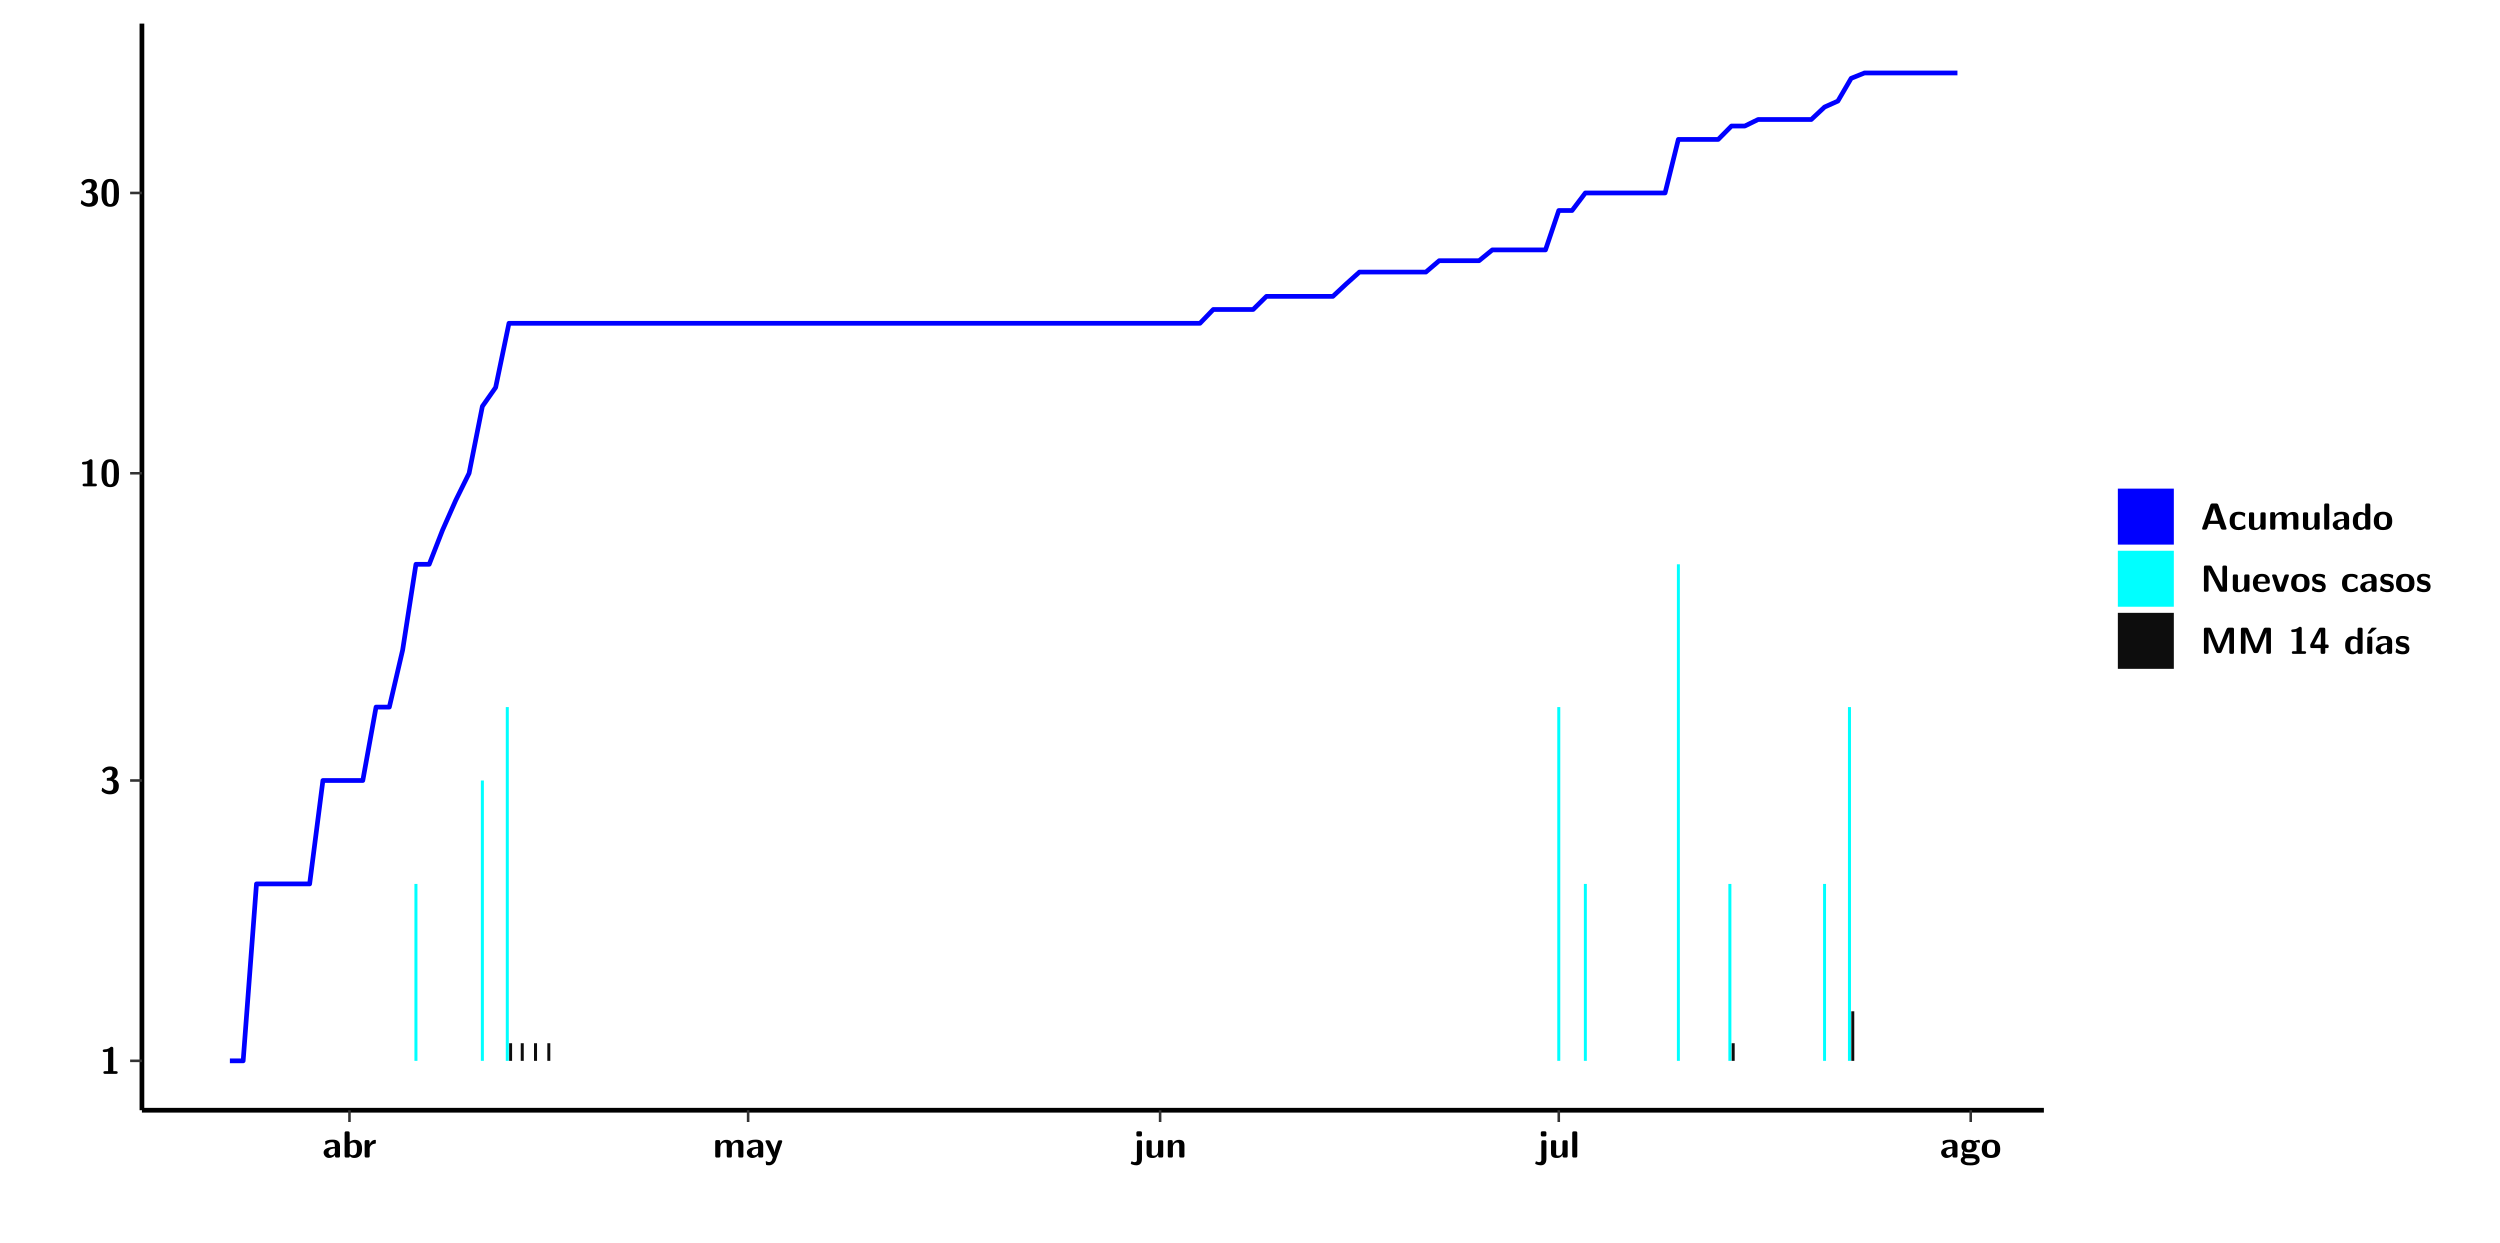
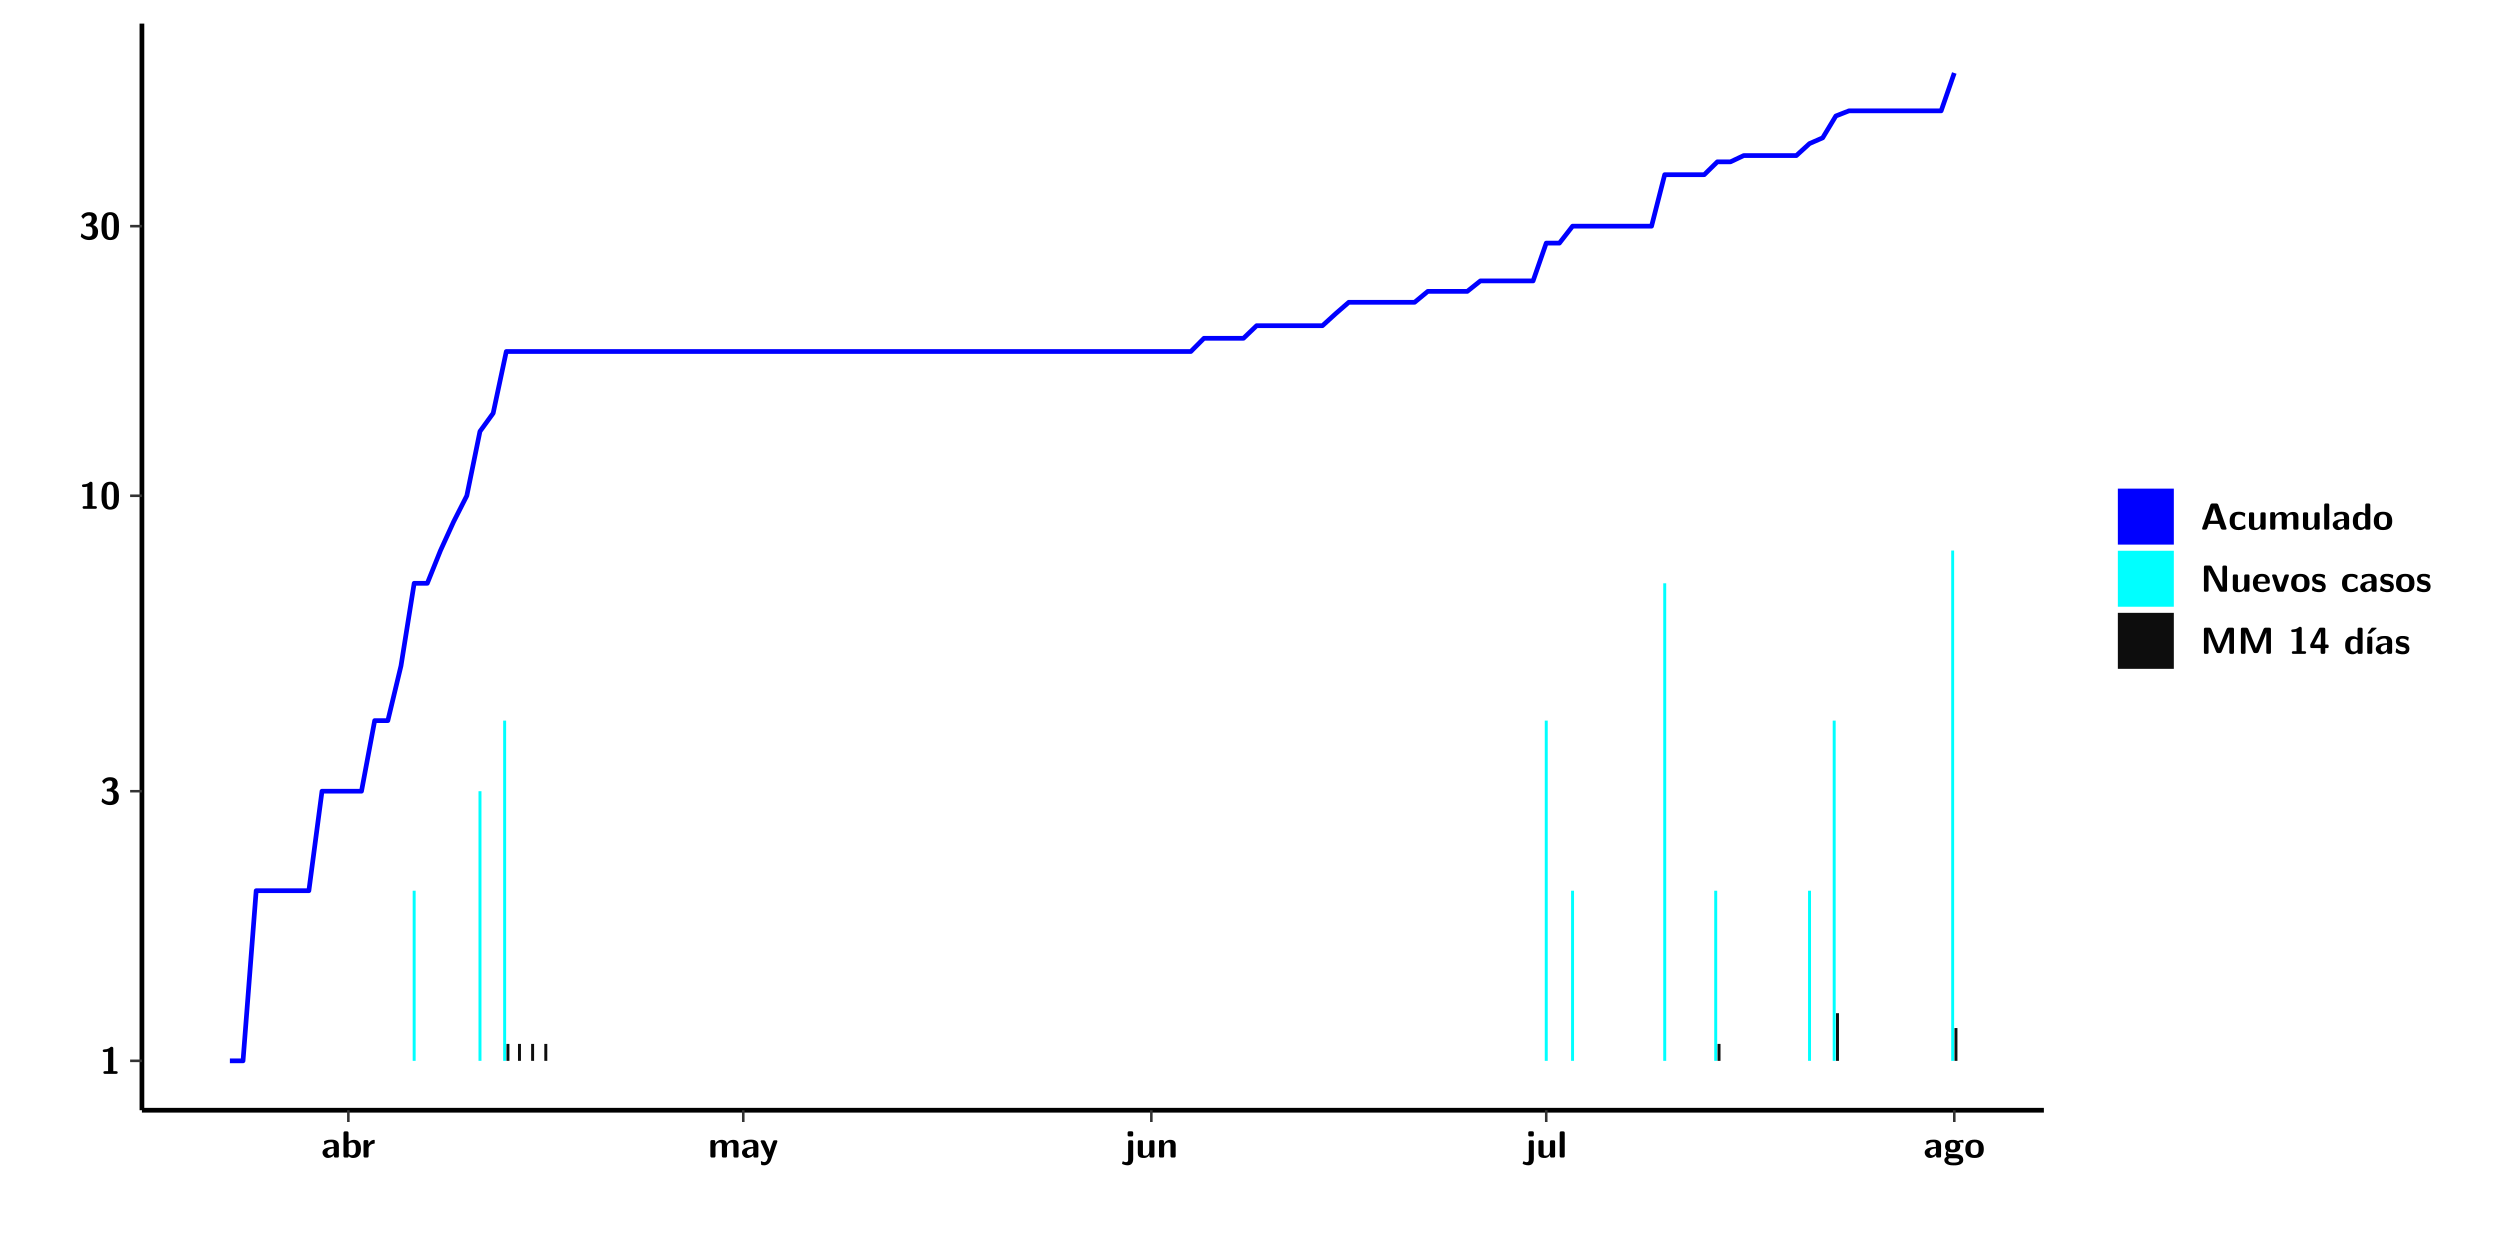
<svg xmlns="http://www.w3.org/2000/svg" xmlns:xlink="http://www.w3.org/1999/xlink" width="579.653pt" height="288pt" viewBox="0 0 579.653 288" version="1.1">
  <defs>
    <g>
      <symbol overflow="visible" id="glyph0-0">
        <path style="stroke:none;" d="" />
      </symbol>
      <symbol overflow="visible" id="glyph0-1">
        <path style="stroke:none;" d="M 3.109 -5.859 C 3.109 -6.016 3.109 -6.281 2.719 -6.281 C 2.547 -6.281 2.516 -6.266 2.406 -6.156 C 2.25 -6.016 1.922 -5.688 1.047 -5.672 C 0.891 -5.672 0.672 -5.609 0.672 -5.359 C 0.672 -5.047 0.969 -5.047 1.094 -5.047 C 1.344 -5.047 1.656 -5.078 1.906 -5.156 L 1.906 -0.625 L 1.234 -0.625 C 1.109 -0.625 0.812 -0.625 0.812 -0.312 C 0.812 0 1.109 0 1.234 0 L 3.719 0 C 3.828 0 4.141 0 4.141 -0.312 C 4.141 -0.625 3.828 -0.625 3.719 -0.625 L 3.109 -0.625 Z M 3.109 -5.859 " />
      </symbol>
      <symbol overflow="visible" id="glyph0-2">
        <path style="stroke:none;" d="M 0.844 -4.859 C 0.906 -4.766 0.953 -4.766 0.969 -4.766 C 1.031 -4.766 1.047 -4.797 1.094 -4.859 C 1.547 -5.5 2.172 -5.5 2.281 -5.5 C 2.844 -5.5 2.922 -5.203 2.922 -4.781 C 2.922 -4.656 2.922 -4.234 2.641 -3.906 C 2.438 -3.656 2.219 -3.641 1.953 -3.625 C 1.859 -3.609 1.688 -3.609 1.672 -3.578 C 1.609 -3.562 1.609 -3.5 1.609 -3.359 L 1.609 -3.203 C 1.609 -2.984 1.609 -2.969 1.844 -2.969 L 2.219 -2.969 C 3.031 -2.969 3.125 -2.469 3.125 -1.797 C 3.125 -1.203 3.062 -0.625 2.266 -0.625 C 1.984 -0.625 1.328 -0.688 0.75 -1.25 C 0.672 -1.328 0.656 -1.328 0.625 -1.328 C 0.531 -1.328 0.516 -1.25 0.516 -1.234 C 0.516 -1.234 0.406 -0.672 0.406 -0.625 C 0.406 -0.516 1.156 0.188 2.312 0.188 C 3.812 0.188 4.406 -0.609 4.406 -1.781 C 4.406 -2.562 3.984 -3.109 3.203 -3.297 C 3.906 -3.688 4.141 -4.266 4.141 -4.766 C 4.141 -6.156 2.891 -6.281 2.328 -6.281 C 1.125 -6.281 0.531 -5.422 0.531 -5.344 C 0.531 -5.297 0.594 -5.219 0.594 -5.219 Z M 0.844 -4.859 " />
      </symbol>
      <symbol overflow="visible" id="glyph0-3">
        <path style="stroke:none;" d="M 4.438 -3 C 4.438 -4.203 4.438 -6.281 2.406 -6.281 C 0.375 -6.281 0.375 -4.219 0.375 -3 C 0.375 -1.812 0.375 0.188 2.406 0.188 C 4.438 0.188 4.438 -1.781 4.438 -3 Z M 2.406 -0.438 C 1.75 -0.438 1.656 -1.25 1.625 -1.484 C 1.562 -1.953 1.562 -2.766 1.562 -3.125 C 1.562 -3.641 1.562 -4.203 1.625 -4.641 C 1.641 -4.875 1.734 -5.641 2.406 -5.641 C 3.047 -5.641 3.156 -4.906 3.188 -4.734 C 3.25 -4.281 3.25 -3.594 3.25 -3.125 C 3.25 -2.625 3.25 -1.953 3.188 -1.469 C 3.156 -1.234 3.062 -0.438 2.406 -0.438 Z M 2.406 -0.438 " />
      </symbol>
      <symbol overflow="visible" id="glyph0-4">
        <path style="stroke:none;" d="M 4.062 -2.766 C 4.062 -4.156 2.734 -4.156 2.297 -4.156 C 1.891 -4.156 1.453 -4.125 0.859 -3.891 C 0.672 -3.797 0.625 -3.781 0.625 -3.688 C 0.625 -3.625 0.688 -3.109 0.688 -3.047 C 0.703 -2.984 0.75 -2.938 0.812 -2.938 C 0.844 -2.938 0.875 -2.969 0.906 -3 C 1.281 -3.391 1.719 -3.578 2.266 -3.578 C 2.734 -3.578 2.875 -3.297 2.875 -2.781 L 2.875 -2.469 C 2.562 -2.469 0.266 -2.453 0.266 -1.172 C 0.266 -0.547 0.766 0.094 1.531 0.094 C 1.828 0.094 2.484 0.016 2.906 -0.594 L 2.906 -0.422 C 2.906 -0.141 2.969 0 3.328 0 L 3.641 0 C 3.984 0 4.062 -0.109 4.062 -0.422 Z M 2.875 -1.344 C 2.875 -0.531 2.047 -0.531 2.016 -0.531 C 1.641 -0.531 1.406 -0.844 1.406 -1.188 C 1.406 -2.047 2.625 -2.109 2.875 -2.109 Z M 2.875 -1.344 " />
      </symbol>
      <symbol overflow="visible" id="glyph0-5">
        <path style="stroke:none;" d="M 1.703 -5.656 C 1.703 -5.938 1.641 -6.078 1.281 -6.078 L 0.953 -6.078 C 0.641 -6.078 0.531 -5.984 0.531 -5.656 L 0.531 -0.422 C 0.531 -0.109 0.625 0 0.953 0 L 1.312 0 C 1.453 0 1.719 0 1.734 -0.344 C 2.125 0.094 2.578 0.094 2.719 0.094 C 4.578 0.094 4.578 -1.594 4.578 -2.031 C 4.578 -2.453 4.578 -4.109 2.938 -4.109 C 2.219 -4.109 1.781 -3.703 1.703 -3.625 Z M 1.734 -3.172 C 1.844 -3.281 2.109 -3.484 2.5 -3.484 C 3.391 -3.484 3.391 -2.672 3.391 -2.016 C 3.391 -1.375 3.391 -0.531 2.406 -0.531 C 2.047 -0.531 1.828 -0.75 1.734 -0.875 Z M 1.734 -3.172 " />
      </symbol>
      <symbol overflow="visible" id="glyph0-6">
        <path style="stroke:none;" d="M 1.703 -2.016 C 1.703 -2.844 2.391 -3.188 2.938 -3.219 C 3.109 -3.234 3.125 -3.234 3.125 -3.469 L 3.125 -3.875 C 3.125 -4.047 3.125 -4.109 2.969 -4.109 C 2.719 -4.109 2.078 -4.031 1.672 -3.078 L 1.656 -3.078 L 1.656 -3.641 C 1.656 -3.922 1.594 -4.062 1.234 -4.062 L 0.953 -4.062 C 0.641 -4.062 0.531 -3.969 0.531 -3.641 L 0.531 -0.422 C 0.531 -0.109 0.625 0 0.953 0 L 1.281 0 C 1.609 0 1.703 -0.109 1.703 -0.422 Z M 1.703 -2.016 " />
      </symbol>
      <symbol overflow="visible" id="glyph0-7">
        <path style="stroke:none;" d="M 7.062 -2.844 C 7.062 -3.75 6.672 -4.109 5.781 -4.109 C 5.156 -4.109 4.688 -3.828 4.359 -3.25 C 4.219 -4.078 3.484 -4.109 3.109 -4.109 C 2.938 -4.109 2.578 -4.109 2.188 -3.828 C 1.906 -3.625 1.734 -3.344 1.672 -3.203 L 1.672 -3.641 C 1.672 -3.922 1.609 -4.062 1.25 -4.062 L 0.953 -4.062 C 0.625 -4.062 0.531 -3.969 0.531 -3.641 L 0.531 -0.422 C 0.531 -0.109 0.625 0 0.953 0 L 1.297 0 C 1.625 0 1.719 -0.109 1.719 -0.422 L 1.719 -2.359 C 1.719 -3.141 2.25 -3.484 2.688 -3.484 C 3.109 -3.484 3.203 -3.297 3.203 -2.828 L 3.203 -0.422 C 3.203 -0.109 3.297 0 3.625 0 L 3.969 0 C 4.297 0 4.391 -0.109 4.391 -0.422 L 4.391 -2.359 C 4.391 -3.141 4.922 -3.484 5.359 -3.484 C 5.781 -3.484 5.875 -3.297 5.875 -2.828 L 5.875 -0.422 C 5.875 -0.109 5.969 0 6.297 0 L 6.641 0 C 6.984 0 7.062 -0.109 7.062 -0.422 Z M 7.062 -2.844 " />
      </symbol>
      <symbol overflow="visible" id="glyph0-8">
        <path style="stroke:none;" d="M 4.109 -3.609 C 4.141 -3.719 4.141 -3.734 4.141 -3.781 C 4.141 -4.016 3.906 -4.016 3.797 -4.016 L 3.609 -4.016 C 3.469 -4.016 3.266 -4.016 3.141 -3.812 C 3.109 -3.766 2.406 -1.828 2.359 -1.25 L 2.344 -1.25 C 2.312 -1.672 1.953 -2.484 1.562 -3.328 C 1.328 -3.891 1.266 -4.016 0.828 -4.016 L 0.594 -4.016 C 0.469 -4.016 0.25 -4.016 0.25 -3.781 C 0.25 -3.75 0.281 -3.688 0.297 -3.641 L 1.953 0 C 1.891 0.188 1.859 0.281 1.828 0.375 C 1.734 0.656 1.578 1.047 1.109 1.047 C 0.812 1.047 0.609 0.922 0.516 0.875 C 0.469 0.844 0.453 0.828 0.422 0.828 C 0.391 0.828 0.312 0.859 0.312 0.969 C 0.312 1.031 0.375 1.641 0.391 1.672 C 0.469 1.781 0.953 1.797 1.094 1.797 C 2.172 1.797 2.609 0.766 2.672 0.547 Z M 4.109 -3.609 " />
      </symbol>
      <symbol overflow="visible" id="glyph0-9">
        <path style="stroke:none;" d="M 1.969 -5.672 C 1.969 -5.953 1.906 -6.094 1.547 -6.094 L 1.094 -6.094 C 0.766 -6.094 0.672 -5.984 0.672 -5.672 L 0.672 -5.312 C 0.672 -5.031 0.734 -4.891 1.094 -4.891 L 1.547 -4.891 C 1.875 -4.891 1.969 -5 1.969 -5.312 Z M 0.797 0.484 C 0.797 0.703 0.797 1.062 0.25 1.062 C 0.156 1.062 -0.094 1.031 -0.266 0.922 C -0.359 0.875 -0.375 0.875 -0.406 0.875 C -0.484 0.875 -0.5 0.922 -0.547 1.094 C -0.609 1.281 -0.625 1.359 -0.625 1.391 C -0.625 1.547 0.109 1.797 0.656 1.797 C 1.625 1.797 1.969 1.141 1.969 0.281 L 1.969 -3.594 C 1.969 -3.875 1.906 -4.016 1.547 -4.016 L 1.219 -4.016 C 0.891 -4.016 0.797 -3.906 0.797 -3.594 Z M 0.797 0.484 " />
      </symbol>
      <symbol overflow="visible" id="glyph0-10">
        <path style="stroke:none;" d="M 4.391 -3.594 C 4.391 -3.875 4.328 -4.016 3.969 -4.016 L 3.609 -4.016 C 3.281 -4.016 3.188 -3.906 3.188 -3.594 L 3.188 -1.516 C 3.188 -0.938 2.891 -0.438 2.266 -0.438 C 1.766 -0.438 1.719 -0.562 1.719 -1.031 L 1.719 -3.594 C 1.719 -3.875 1.656 -4.016 1.297 -4.016 L 0.953 -4.016 C 0.625 -4.016 0.531 -3.922 0.531 -3.594 L 0.531 -1.109 C 0.531 -0.172 1.031 0.094 1.953 0.094 C 2.188 0.094 2.812 0.094 3.219 -0.656 L 3.219 -0.422 C 3.219 -0.141 3.281 0 3.641 0 L 3.969 0 C 4.297 0 4.391 -0.109 4.391 -0.422 Z M 4.391 -3.594 " />
      </symbol>
      <symbol overflow="visible" id="glyph0-11">
        <path style="stroke:none;" d="M 4.391 -2.844 C 4.391 -3.75 4 -4.109 3.109 -4.109 C 2.188 -4.109 1.781 -3.438 1.672 -3.203 L 1.672 -3.641 C 1.672 -3.922 1.609 -4.062 1.25 -4.062 L 0.953 -4.062 C 0.625 -4.062 0.531 -3.969 0.531 -3.641 L 0.531 -0.422 C 0.531 -0.109 0.625 0 0.953 0 L 1.297 0 C 1.625 0 1.719 -0.109 1.719 -0.422 L 1.719 -2.359 C 1.719 -3.125 2.219 -3.484 2.688 -3.484 C 3.109 -3.484 3.188 -3.281 3.188 -2.828 L 3.188 -0.422 C 3.188 -0.141 3.25 0 3.609 0 L 3.969 0 C 4.297 0 4.391 -0.109 4.391 -0.422 Z M 4.391 -2.844 " />
      </symbol>
      <symbol overflow="visible" id="glyph0-12">
        <path style="stroke:none;" d="M 1.703 -5.656 C 1.703 -5.938 1.641 -6.078 1.281 -6.078 L 0.953 -6.078 C 0.641 -6.078 0.531 -5.984 0.531 -5.656 L 0.531 -0.422 C 0.531 -0.109 0.625 0 0.953 0 L 1.281 0 C 1.609 0 1.703 -0.109 1.703 -0.422 Z M 1.703 -5.656 " />
      </symbol>
      <symbol overflow="visible" id="glyph0-13">
        <path style="stroke:none;" d="M 1.75 -0.812 C 1.438 -0.812 1.312 -0.812 1.188 -0.906 C 1.156 -0.953 1.016 -1.078 1.016 -1.312 C 1.016 -1.375 1.016 -1.391 1.031 -1.438 C 1.438 -1.203 1.953 -1.203 2.141 -1.203 C 2.5 -1.203 3.906 -1.203 3.906 -2.656 C 3.906 -3.172 3.703 -3.469 3.625 -3.562 C 3.781 -3.562 4.078 -3.562 4.438 -3.469 C 4.484 -3.453 4.547 -3.438 4.562 -3.438 C 4.641 -3.438 4.688 -3.484 4.688 -3.547 C 4.688 -3.578 4.641 -3.797 4.625 -3.891 C 4.578 -4.094 4.578 -4.109 4.422 -4.109 C 4.156 -4.109 3.719 -4 3.391 -3.797 C 2.969 -4.078 2.516 -4.109 2.141 -4.109 C 1.766 -4.109 0.375 -4.109 0.375 -2.672 C 0.375 -2.312 0.469 -1.875 0.812 -1.594 C 0.562 -1.266 0.562 -0.922 0.562 -0.875 C 0.562 -0.703 0.625 -0.422 0.812 -0.188 C 0.672 -0.125 0.219 0.031 0.219 0.594 C 0.219 0.859 0.344 1.312 0.906 1.562 C 1.406 1.797 1.984 1.812 2.406 1.812 C 2.922 1.812 4.594 1.812 4.594 0.562 C 4.594 -0.812 3.359 -0.812 2.172 -0.812 Z M 2.141 -1.844 C 1.531 -1.844 1.5 -2.172 1.5 -2.656 C 1.5 -3.141 1.531 -3.484 2.141 -3.484 C 2.75 -3.484 2.781 -3.141 2.781 -2.672 C 2.781 -2.188 2.75 -1.844 2.141 -1.844 Z M 2.609 0.156 C 3.328 0.156 3.688 0.266 3.688 0.594 C 3.688 1.172 2.688 1.172 2.406 1.172 C 2.062 1.172 1.125 1.172 1.125 0.562 C 1.125 0.156 1.391 0.156 1.594 0.156 Z M 2.609 0.156 " />
      </symbol>
      <symbol overflow="visible" id="glyph0-14">
        <path style="stroke:none;" d="M 4.547 -1.969 C 4.547 -3.406 3.844 -4.156 2.406 -4.156 C 0.953 -4.156 0.266 -3.391 0.266 -1.969 C 0.266 -0.547 1.031 0.094 2.406 0.094 C 3.781 0.094 4.547 -0.531 4.547 -1.969 Z M 2.406 -0.594 C 1.469 -0.594 1.469 -1.375 1.469 -2.078 C 1.469 -2.75 1.469 -3.531 2.406 -3.531 C 3.344 -3.531 3.344 -2.766 3.344 -2.078 C 3.344 -1.391 3.344 -0.594 2.406 -0.594 Z M 2.406 -0.594 " />
      </symbol>
      <symbol overflow="visible" id="glyph0-15">
        <path style="stroke:none;" d="M 4.156 -5.703 C 4.031 -6.078 3.766 -6.078 3.594 -6.078 L 2.828 -6.078 C 2.641 -6.078 2.391 -6.078 2.266 -5.703 L 0.406 -0.406 C 0.375 -0.297 0.375 -0.281 0.375 -0.234 C 0.375 0 0.594 0 0.703 0 L 1.031 0 C 1.188 0 1.453 0 1.578 -0.344 L 1.922 -1.328 L 4.344 -1.328 L 4.641 -0.484 C 4.75 -0.172 4.812 0 5.234 0 L 5.703 0 C 5.828 0 6.047 0 6.047 -0.234 C 6.047 -0.281 6.047 -0.297 6 -0.406 Z M 2.812 -3.938 C 2.938 -4.328 3.062 -4.656 3.125 -4.969 L 3.141 -4.969 C 3.188 -4.766 3.188 -4.75 3.25 -4.547 L 4.078 -2.078 L 2.188 -2.078 Z M 2.812 -3.938 " />
      </symbol>
      <symbol overflow="visible" id="glyph0-16">
        <path style="stroke:none;" d="M 4 -0.438 C 4 -0.531 3.969 -0.938 3.953 -1.047 C 3.953 -1.078 3.938 -1.172 3.844 -1.172 C 3.812 -1.172 3.797 -1.172 3.703 -1.078 C 3.562 -0.953 3.141 -0.594 2.422 -0.594 C 1.516 -0.594 1.516 -1.469 1.516 -2.031 C 1.516 -2.75 1.562 -3.484 2.453 -3.484 C 3.031 -3.484 3.266 -3.344 3.578 -3.078 C 3.688 -2.984 3.703 -2.984 3.734 -2.984 C 3.828 -2.984 3.844 -3.062 3.844 -3.094 C 3.859 -3.172 3.953 -3.656 3.953 -3.703 C 3.953 -3.781 3.891 -3.812 3.75 -3.891 C 3.328 -4.078 3.062 -4.156 2.453 -4.156 C 1.141 -4.156 0.328 -3.547 0.328 -2.016 C 0.328 -0.562 1.078 0.094 2.406 0.094 C 2.641 0.094 3.172 0.094 3.75 -0.203 C 4 -0.344 4 -0.344 4 -0.438 Z M 4 -0.438 " />
      </symbol>
      <symbol overflow="visible" id="glyph0-17">
        <path style="stroke:none;" d="M 4.375 -5.656 C 4.375 -5.938 4.312 -6.078 3.953 -6.078 L 3.625 -6.078 C 3.297 -6.078 3.203 -5.969 3.203 -5.656 L 3.203 -3.672 C 2.812 -4.047 2.375 -4.109 2.109 -4.109 C 0.328 -4.109 0.328 -2.422 0.328 -2 C 0.328 -1.594 0.328 0.094 2.062 0.094 C 2.422 0.094 2.812 -0.016 3.188 -0.406 C 3.188 -0.094 3.297 0 3.609 0 L 3.953 0 C 4.281 0 4.375 -0.109 4.375 -0.422 Z M 3.188 -1.094 C 3.188 -0.953 3.188 -0.875 2.922 -0.688 C 2.703 -0.547 2.5 -0.531 2.406 -0.531 C 1.516 -0.531 1.516 -1.344 1.516 -2 C 1.516 -2.656 1.516 -3.484 2.5 -3.484 C 2.75 -3.484 2.984 -3.391 3.188 -3.203 Z M 3.188 -1.094 " />
      </symbol>
      <symbol overflow="visible" id="glyph0-18">
        <path style="stroke:none;" d="M 2.656 -5.734 C 2.469 -6.078 2.203 -6.078 2.031 -6.078 L 1.219 -6.078 C 0.906 -6.078 0.797 -5.984 0.797 -5.656 L 0.797 -0.422 C 0.797 -0.109 0.891 0 1.219 0 L 1.453 0 C 1.781 0 1.875 -0.109 1.875 -0.422 L 1.875 -5.016 L 1.891 -5.016 L 4.297 -0.344 C 4.484 0 4.75 0 4.922 0 L 5.734 0 C 6.062 0 6.156 -0.109 6.156 -0.422 L 6.156 -5.656 C 6.156 -5.938 6.094 -6.078 5.734 -6.078 L 5.5 -6.078 C 5.156 -6.078 5.078 -5.969 5.078 -5.656 L 5.078 -1.062 L 5.062 -1.062 Z M 2.656 -5.734 " />
      </symbol>
      <symbol overflow="visible" id="glyph0-19">
        <path style="stroke:none;" d="M 3.781 -1.875 C 3.984 -1.875 4.203 -1.891 4.203 -2.281 C 4.203 -3.406 3.672 -4.156 2.359 -4.156 C 0.969 -4.156 0.266 -3.375 0.266 -2.047 C 0.266 -0.609 1.109 0.094 2.484 0.094 C 2.812 0.094 3.312 0.047 3.891 -0.234 C 4.078 -0.328 4.141 -0.359 4.141 -0.469 C 4.141 -0.531 4.125 -0.781 4.109 -0.844 C 4.078 -1.125 4.062 -1.125 3.984 -1.125 C 3.953 -1.125 3.938 -1.125 3.844 -1.047 C 3.328 -0.594 2.797 -0.531 2.516 -0.531 C 1.531 -0.531 1.422 -1.312 1.391 -1.875 Z M 1.406 -2.344 C 1.422 -2.875 1.609 -3.531 2.359 -3.531 C 3.062 -3.531 3.203 -3.031 3.219 -2.344 Z M 1.406 -2.344 " />
      </symbol>
      <symbol overflow="visible" id="glyph0-20">
        <path style="stroke:none;" d="M 4.109 -3.609 C 4.141 -3.719 4.141 -3.75 4.141 -3.766 C 4.141 -4.016 3.922 -4.016 3.797 -4.016 L 3.609 -4.016 C 3.25 -4.016 3.141 -3.891 3.062 -3.641 L 2.203 -0.984 L 1.328 -3.641 C 1.266 -3.828 1.203 -4.016 0.781 -4.016 L 0.578 -4.016 C 0.453 -4.016 0.234 -4.016 0.234 -3.766 C 0.234 -3.75 0.234 -3.719 0.266 -3.609 L 1.312 -0.375 C 1.438 0 1.703 0 1.859 0 L 2.5 0 C 2.672 0 2.938 0 3.062 -0.375 Z M 4.109 -3.609 " />
      </symbol>
      <symbol overflow="visible" id="glyph0-21">
        <path style="stroke:none;" d="M 3.469 -1.234 C 3.469 -1.734 3.203 -2.031 3.047 -2.172 C 2.703 -2.484 2.391 -2.547 2.031 -2.609 C 1.547 -2.703 1.188 -2.766 1.188 -3.109 C 1.188 -3.469 1.484 -3.547 1.828 -3.547 C 2.406 -3.547 2.719 -3.328 2.953 -3.125 C 3.047 -3.047 3.062 -3.047 3.094 -3.047 C 3.188 -3.047 3.203 -3.125 3.203 -3.156 C 3.219 -3.219 3.312 -3.719 3.312 -3.766 C 3.312 -3.906 2.844 -4.031 2.75 -4.062 C 2.406 -4.156 2.125 -4.156 1.891 -4.156 C 1.5 -4.156 0.328 -4.156 0.328 -2.906 C 0.328 -2.484 0.516 -2.219 0.75 -2 C 1.062 -1.734 1.406 -1.672 1.906 -1.562 C 2.156 -1.531 2.609 -1.453 2.609 -1.062 C 2.609 -0.656 2.266 -0.594 1.922 -0.594 C 1.531 -0.594 1.047 -0.703 0.625 -1.188 C 0.594 -1.234 0.562 -1.266 0.516 -1.266 C 0.422 -1.266 0.406 -1.188 0.391 -1.125 C 0.375 -1.016 0.266 -0.516 0.266 -0.422 C 0.266 -0.266 0.922 -0.062 0.922 -0.047 C 1.406 0.094 1.766 0.094 1.922 0.094 C 2.359 0.094 3.469 0.062 3.469 -1.234 Z M 3.469 -1.234 " />
      </symbol>
      <symbol overflow="visible" id="glyph0-22">
        <path style="stroke:none;" d="M 4.859 -2.859 C 4.688 -2.422 4.359 -1.609 4.281 -1.312 C 4.203 -1.625 3.844 -2.484 3.656 -2.953 L 2.531 -5.719 C 2.391 -6.078 2.109 -6.078 1.953 -6.078 L 1.219 -6.078 C 0.906 -6.078 0.797 -5.984 0.797 -5.656 L 0.797 -0.422 C 0.797 -0.109 0.891 0 1.219 0 L 1.453 0 C 1.781 0 1.875 -0.109 1.875 -0.422 L 1.875 -4.953 L 1.891 -4.953 C 1.984 -4.562 2.375 -3.578 2.578 -3.062 L 3.609 -0.562 C 3.766 -0.188 3.969 -0.188 4.266 -0.188 C 4.562 -0.188 4.781 -0.188 4.938 -0.562 L 6.062 -3.328 C 6.141 -3.531 6.625 -4.719 6.672 -4.953 L 6.688 -4.953 L 6.688 -0.422 C 6.688 -0.141 6.75 0 7.109 0 L 7.344 0 C 7.672 0 7.766 -0.109 7.766 -0.422 L 7.766 -5.656 C 7.766 -5.938 7.703 -6.078 7.344 -6.078 L 6.609 -6.078 C 6.391 -6.078 6.172 -6.062 6.016 -5.703 Z M 4.859 -2.859 " />
      </symbol>
      <symbol overflow="visible" id="glyph0-23">
        <path style="stroke:none;" d="M 0.344 -2.297 C 0.266 -2.172 0.266 -2.141 0.266 -1.984 L 0.266 -1.766 C 0.266 -1.484 0.328 -1.344 0.688 -1.344 L 2.672 -1.344 L 2.672 -0.422 C 2.672 -0.141 2.719 0 3.078 0 L 3.328 0 C 3.656 0 3.75 -0.109 3.75 -0.422 L 3.75 -1.344 L 4.125 -1.344 C 4.391 -1.344 4.547 -1.406 4.547 -1.75 C 4.547 -2.078 4.422 -2.172 4.125 -2.172 L 3.75 -2.172 L 3.75 -5.656 C 3.75 -5.984 3.656 -6.078 3.328 -6.078 L 2.688 -6.078 C 2.531 -6.078 2.391 -6.078 2.281 -5.875 Z M 1.188 -2.172 C 2.578 -4.75 2.672 -5.016 2.703 -5.156 L 2.719 -5.156 L 2.719 -2.172 Z M 1.188 -2.172 " />
      </symbol>
      <symbol overflow="visible" id="glyph0-24">
        <path style="stroke:none;" d="M 3.906 -5.844 C 3.953 -5.875 4 -5.922 4 -5.969 C 4 -6.078 3.906 -6.078 3.766 -6.078 L 3.047 -6.078 C 2.875 -6.078 2.859 -6.078 2.781 -5.984 L 2.031 -4.953 C 1.953 -4.859 1.953 -4.844 1.953 -4.828 C 1.953 -4.703 2.047 -4.703 2.188 -4.703 L 2.516 -4.703 Z M 3.906 -5.844 " />
      </symbol>
      <symbol overflow="visible" id="glyph0-25">
        <path style="stroke:none;" d="M 1.703 -3.594 C 1.703 -3.875 1.641 -4.016 1.281 -4.016 L 0.953 -4.016 C 0.641 -4.016 0.531 -3.922 0.531 -3.594 L 0.531 -0.422 C 0.531 -0.109 0.625 0 0.953 0 L 1.281 0 C 1.609 0 1.703 -0.109 1.703 -0.422 Z M 1.703 -3.594 " />
      </symbol>
    </g>
    <clipPath id="clip1">
      <path d="M 0 0 L 576.008 0 L 576.008 288 L 0 288 Z M 0 0 " />
    </clipPath>
    <clipPath id="clip2">
      <path d="M 32.906 5.477 L 473.898 5.477 L 473.898 257.414 L 32.906 257.414 Z M 32.906 5.477 " />
    </clipPath>
  </defs>
  <g id="surface1">
    <g clip-path="url(#clip1)" clip-rule="nonzero">
      <path style="fill-rule:nonzero;fill:rgb(100%,100%,100%);fill-opacity:1;stroke-width:0.598;stroke-linecap:round;stroke-linejoin:round;stroke:rgb(100%,100%,100%);stroke-opacity:1;stroke-miterlimit:10;" d="M 0 0 L 0 288.004 L 576.008 288.004 L 576.008 0 Z M 0 0 " transform="matrix(1,0,0,-1,0,288)" />
    </g>
    <g clip-path="url(#clip2)" clip-rule="nonzero">
      <path style=" stroke:none;fill-rule:nonzero;fill:rgb(100%,100%,100%);fill-opacity:1;" d="M 32.906 257.414 L 32.906 5.477 L 473.898 5.477 L 473.898 257.414 Z M 32.906 257.414 " />
    </g>
-     <path style=" stroke:none;fill-rule:nonzero;fill:rgb(0%,100%,100%);fill-opacity:1;" d="M 96.09 245.969 L 96.09 204.949 L 96.789 204.949 L 96.789 245.969 Z M 96.09 245.969 " />
-     <path style=" stroke:none;fill-rule:nonzero;fill:rgb(0%,100%,100%);fill-opacity:1;" d="M 111.492 245.969 L 111.492 180.969 L 112.191 180.969 L 112.191 245.969 Z M 111.492 245.969 " />
-     <path style=" stroke:none;fill-rule:nonzero;fill:rgb(0%,100%,100%);fill-opacity:1;" d="M 117.273 245.969 L 117.273 163.945 L 117.969 163.945 L 117.969 245.969 Z M 117.273 245.969 " />
-     <path style=" stroke:none;fill-rule:nonzero;fill:rgb(4.999%,4.999%,4.999%);fill-opacity:1;" d="M 118.051 245.969 L 118.051 241.883 L 118.734 241.883 L 118.734 245.969 Z M 118.051 245.969 " />
-     <path style=" stroke:none;fill-rule:nonzero;fill:rgb(4.999%,4.999%,4.999%);fill-opacity:1;" d="M 120.738 245.969 L 120.738 241.883 L 121.438 241.883 L 121.438 245.969 Z M 120.738 245.969 " />
-     <path style=" stroke:none;fill-rule:nonzero;fill:rgb(4.999%,4.999%,4.999%);fill-opacity:1;" d="M 123.816 245.969 L 123.816 241.883 L 124.516 241.883 L 124.516 245.969 Z M 123.816 245.969 " />
-     <path style=" stroke:none;fill-rule:nonzero;fill:rgb(4.999%,4.999%,4.999%);fill-opacity:1;" d="M 126.906 245.969 L 126.906 241.883 L 127.594 241.883 L 127.594 245.969 Z M 126.906 245.969 " />
-     <path style=" stroke:none;fill-rule:nonzero;fill:rgb(0%,100%,100%);fill-opacity:1;" d="M 361.07 245.969 L 361.07 163.945 L 361.77 163.945 L 361.77 245.969 Z M 361.07 245.969 " />
-     <path style=" stroke:none;fill-rule:nonzero;fill:rgb(0%,100%,100%);fill-opacity:1;" d="M 367.238 245.969 L 367.238 204.949 L 367.926 204.949 L 367.926 245.969 Z M 367.238 245.969 " />
-     <path style=" stroke:none;fill-rule:nonzero;fill:rgb(0%,100%,100%);fill-opacity:1;" d="M 388.809 245.969 L 388.809 130.836 L 389.496 130.836 L 389.496 245.969 Z M 388.809 245.969 " />
-     <path style=" stroke:none;fill-rule:nonzero;fill:rgb(0%,100%,100%);fill-opacity:1;" d="M 400.742 245.969 L 400.742 204.949 L 401.441 204.949 L 401.441 245.969 Z M 400.742 245.969 " />
-     <path style=" stroke:none;fill-rule:nonzero;fill:rgb(4.999%,4.999%,4.999%);fill-opacity:1;" d="M 401.508 245.969 L 401.508 241.883 L 402.207 241.883 L 402.207 245.969 Z M 401.508 245.969 " />
-     <path style=" stroke:none;fill-rule:nonzero;fill:rgb(0%,100%,100%);fill-opacity:1;" d="M 422.699 245.969 L 422.699 204.949 L 423.387 204.949 L 423.387 245.969 Z M 422.699 245.969 " />
-     <path style=" stroke:none;fill-rule:nonzero;fill:rgb(0%,100%,100%);fill-opacity:1;" d="M 428.469 245.969 L 428.469 163.945 L 429.168 163.945 L 429.168 245.969 Z M 428.469 245.969 " />
-     <path style=" stroke:none;fill-rule:nonzero;fill:rgb(4.999%,4.999%,4.999%);fill-opacity:1;" d="M 429.246 245.969 L 429.246 234.48 L 429.934 234.48 L 429.934 245.969 Z M 429.246 245.969 " />
-     <path style="fill:none;stroke-width:1.096;stroke-linecap:butt;stroke-linejoin:round;stroke:rgb(0%,0%,100%);stroke-opacity:1;stroke-miterlimit:10;" d="M 53.301 42.031 L 56.379 42.031 L 59.469 83.051 L 71.793 83.051 L 74.871 107.031 L 84.117 107.031 L 87.195 124.055 L 90.273 124.055 L 93.352 137.258 L 96.441 157.164 L 99.52 157.164 L 102.598 165.062 L 105.684 172.035 L 108.762 178.266 L 111.844 193.785 L 114.922 198.168 L 118.008 213.043 L 278.23 213.043 L 281.309 216.242 L 290.555 216.242 L 293.633 219.281 L 309.035 219.281 L 312.125 222.16 L 315.203 224.918 L 330.605 224.918 L 333.691 227.551 L 342.93 227.551 L 346.016 230.059 L 358.34 230.059 L 361.418 239.188 L 364.496 239.188 L 367.578 243.262 L 386.066 243.262 L 389.145 255.676 L 398.391 255.676 L 401.469 258.781 L 404.559 258.781 L 407.637 260.289 L 419.961 260.289 L 423.039 263.176 L 426.129 264.562 L 429.207 269.832 L 432.285 271.078 L 453.855 271.078 " transform="matrix(1,0,0,-1,0,288)" />
+     <path style=" stroke:none;fill-rule:nonzero;fill:rgb(0%,100%,100%);fill-opacity:1;" d="M 95.684 245.969 L 95.684 206.523 L 96.371 206.523 L 96.371 245.969 Z M 95.684 245.969 " />
+     <path style=" stroke:none;fill-rule:nonzero;fill:rgb(0%,100%,100%);fill-opacity:1;" d="M 110.945 245.969 L 110.945 183.449 L 111.633 183.449 L 111.633 245.969 Z M 110.945 245.969 " />
+     <path style=" stroke:none;fill-rule:nonzero;fill:rgb(0%,100%,100%);fill-opacity:1;" d="M 116.664 245.969 L 116.664 167.082 L 117.352 167.082 L 117.352 245.969 Z M 116.664 245.969 " />
+     <path style=" stroke:none;fill-rule:nonzero;fill:rgb(4.999%,4.999%,4.999%);fill-opacity:1;" d="M 117.43 245.969 L 117.43 242.043 L 118.117 242.043 L 118.117 245.969 Z M 117.43 245.969 " />
+     <path style=" stroke:none;fill-rule:nonzero;fill:rgb(4.999%,4.999%,4.999%);fill-opacity:1;" d="M 120.102 245.969 L 120.102 242.043 L 120.789 242.043 L 120.789 245.969 Z M 120.102 245.969 " />
+     <path style=" stroke:none;fill-rule:nonzero;fill:rgb(4.999%,4.999%,4.999%);fill-opacity:1;" d="M 123.148 245.969 L 123.148 242.043 L 123.836 242.043 L 123.836 245.969 Z M 123.148 245.969 " />
+     <path style=" stroke:none;fill-rule:nonzero;fill:rgb(4.999%,4.999%,4.999%);fill-opacity:1;" d="M 126.207 245.969 L 126.207 242.043 L 126.895 242.043 L 126.895 245.969 Z M 126.207 245.969 " />
+     <path style=" stroke:none;fill-rule:nonzero;fill:rgb(0%,100%,100%);fill-opacity:1;" d="M 358.172 245.969 L 358.172 167.082 L 358.859 167.082 L 358.859 245.969 Z M 358.172 245.969 " />
+     <path style=" stroke:none;fill-rule:nonzero;fill:rgb(0%,100%,100%);fill-opacity:1;" d="M 364.27 245.969 L 364.27 206.523 L 364.957 206.523 L 364.957 245.969 Z M 364.27 245.969 " />
+     <path style=" stroke:none;fill-rule:nonzero;fill:rgb(0%,100%,100%);fill-opacity:1;" d="M 385.641 245.969 L 385.641 135.242 L 386.328 135.242 L 386.328 245.969 Z M 385.641 245.969 " />
+     <path style=" stroke:none;fill-rule:nonzero;fill:rgb(0%,100%,100%);fill-opacity:1;" d="M 397.465 245.969 L 397.465 206.523 L 398.152 206.523 L 398.152 245.969 Z M 397.465 245.969 " />
+     <path style=" stroke:none;fill-rule:nonzero;fill:rgb(4.999%,4.999%,4.999%);fill-opacity:1;" d="M 398.23 245.969 L 398.23 242.043 L 398.918 242.043 L 398.918 245.969 Z M 398.23 245.969 " />
+     <path style=" stroke:none;fill-rule:nonzero;fill:rgb(0%,100%,100%);fill-opacity:1;" d="M 419.215 245.969 L 419.215 206.523 L 419.902 206.523 L 419.902 245.969 Z M 419.215 245.969 " />
+     <path style=" stroke:none;fill-rule:nonzero;fill:rgb(0%,100%,100%);fill-opacity:1;" d="M 424.934 245.969 L 424.934 167.082 L 425.621 167.082 L 425.621 245.969 Z M 424.934 245.969 " />
+     <path style=" stroke:none;fill-rule:nonzero;fill:rgb(4.999%,4.999%,4.999%);fill-opacity:1;" d="M 425.699 245.969 L 425.699 234.918 L 426.387 234.918 L 426.387 245.969 Z M 425.699 245.969 " />
+     <path style=" stroke:none;fill-rule:nonzero;fill:rgb(0%,100%,100%);fill-opacity:1;" d="M 452.41 245.969 L 452.41 127.648 L 453.086 127.648 L 453.086 245.969 Z M 452.41 245.969 " />
+     <path style=" stroke:none;fill-rule:nonzero;fill:rgb(4.999%,4.999%,4.999%);fill-opacity:1;" d="M 453.168 245.969 L 453.168 238.367 L 453.855 238.367 L 453.855 245.969 Z M 453.168 245.969 " />
+     <path style="fill:none;stroke-width:1.096;stroke-linecap:butt;stroke-linejoin:round;stroke:rgb(0%,0%,100%);stroke-opacity:1;stroke-miterlimit:10;" d="M 53.301 42.031 L 56.348 42.031 L 59.398 81.477 L 71.613 81.477 L 74.66 104.551 L 83.816 104.551 L 86.875 120.918 L 89.926 120.918 L 92.973 133.609 L 96.031 152.758 L 99.078 152.758 L 102.129 160.352 L 105.188 167.055 L 108.234 173.055 L 111.285 187.977 L 114.344 192.191 L 117.391 206.5 L 276.109 206.5 L 279.156 209.566 L 288.312 209.566 L 291.359 212.484 L 306.625 212.484 L 309.684 215.266 L 312.73 217.914 L 327.996 217.914 L 331.043 220.438 L 340.199 220.438 L 343.246 222.867 L 355.461 222.867 L 358.512 231.633 L 361.57 231.633 L 364.617 235.559 L 382.93 235.559 L 385.977 247.496 L 395.145 247.496 L 398.191 250.484 L 401.242 250.484 L 404.301 251.93 L 416.504 251.93 L 419.551 254.707 L 422.609 256.043 L 425.66 261.105 L 428.707 262.301 L 450.078 262.301 L 453.125 271.078 " transform="matrix(1,0,0,-1,0,288)" />
    <path style="fill:none;stroke-width:1.096;stroke-linecap:butt;stroke-linejoin:round;stroke:rgb(0%,0%,0%);stroke-opacity:1;stroke-miterlimit:10;" d="M 32.906 30.586 L 32.906 282.523 " transform="matrix(1,0,0,-1,0,288)" />
    <g style="fill:rgb(0%,0%,0%);fill-opacity:1;">
      <use xlink:href="#glyph0-1" x="23.153" y="248.986" />
    </g>
    <g style="fill:rgb(0%,0%,0%);fill-opacity:1;">
-       <use xlink:href="#glyph0-2" x="23.153" y="183.99" />
-     </g>
-     <g style="fill:rgb(0%,0%,0%);fill-opacity:1;">
-       <use xlink:href="#glyph0-1" x="18.331" y="112.757" />
-       <use xlink:href="#glyph0-3" x="23.153" y="112.757" />
-     </g>
-     <g style="fill:rgb(0%,0%,0%);fill-opacity:1;">
-       <use xlink:href="#glyph0-2" x="18.331" y="47.761" />
-       <use xlink:href="#glyph0-3" x="23.153" y="47.761" />
+       <use xlink:href="#glyph0-2" x="23.153" y="186.481" />
+     </g>
+     <g style="fill:rgb(0%,0%,0%);fill-opacity:1;">
+       <use xlink:href="#glyph0-1" x="18.331" y="117.978" />
+       <use xlink:href="#glyph0-3" x="23.153" y="117.978" />
+     </g>
+     <g style="fill:rgb(0%,0%,0%);fill-opacity:1;">
+       <use xlink:href="#glyph0-2" x="18.331" y="55.472" />
+       <use xlink:href="#glyph0-3" x="23.153" y="55.472" />
    </g>
    <path style="fill:none;stroke-width:0.598;stroke-linecap:butt;stroke-linejoin:round;stroke:rgb(20%,20%,20%);stroke-opacity:1;stroke-miterlimit:10;" d="M 30.168 42.031 L 32.906 42.031 " transform="matrix(1,0,0,-1,0,288)" />
-     <path style="fill:none;stroke-width:0.598;stroke-linecap:butt;stroke-linejoin:round;stroke:rgb(20%,20%,20%);stroke-opacity:1;stroke-miterlimit:10;" d="M 30.168 107.031 L 32.906 107.031 " transform="matrix(1,0,0,-1,0,288)" />
-     <path style="fill:none;stroke-width:0.598;stroke-linecap:butt;stroke-linejoin:round;stroke:rgb(20%,20%,20%);stroke-opacity:1;stroke-miterlimit:10;" d="M 30.168 178.266 L 32.906 178.266 " transform="matrix(1,0,0,-1,0,288)" />
-     <path style="fill:none;stroke-width:0.598;stroke-linecap:butt;stroke-linejoin:round;stroke:rgb(20%,20%,20%);stroke-opacity:1;stroke-miterlimit:10;" d="M 30.168 243.262 L 32.906 243.262 " transform="matrix(1,0,0,-1,0,288)" />
+     <path style="fill:none;stroke-width:0.598;stroke-linecap:butt;stroke-linejoin:round;stroke:rgb(20%,20%,20%);stroke-opacity:1;stroke-miterlimit:10;" d="M 30.168 104.551 L 32.906 104.551 " transform="matrix(1,0,0,-1,0,288)" />
+     <path style="fill:none;stroke-width:0.598;stroke-linecap:butt;stroke-linejoin:round;stroke:rgb(20%,20%,20%);stroke-opacity:1;stroke-miterlimit:10;" d="M 30.168 173.055 L 32.906 173.055 " transform="matrix(1,0,0,-1,0,288)" />
+     <path style="fill:none;stroke-width:0.598;stroke-linecap:butt;stroke-linejoin:round;stroke:rgb(20%,20%,20%);stroke-opacity:1;stroke-miterlimit:10;" d="M 30.168 235.559 L 32.906 235.559 " transform="matrix(1,0,0,-1,0,288)" />
    <path style="fill:none;stroke-width:1.096;stroke-linecap:butt;stroke-linejoin:round;stroke:rgb(0%,0%,0%);stroke-opacity:1;stroke-miterlimit:10;" d="M 32.906 30.586 L 473.898 30.586 " transform="matrix(1,0,0,-1,0,288)" />
-     <path style="fill:none;stroke-width:0.598;stroke-linecap:butt;stroke-linejoin:round;stroke:rgb(20%,20%,20%);stroke-opacity:1;stroke-miterlimit:10;" d="M 81.027 27.848 L 81.027 30.586 " transform="matrix(1,0,0,-1,0,288)" />
-     <path style="fill:none;stroke-width:0.598;stroke-linecap:butt;stroke-linejoin:round;stroke:rgb(20%,20%,20%);stroke-opacity:1;stroke-miterlimit:10;" d="M 173.461 27.848 L 173.461 30.586 " transform="matrix(1,0,0,-1,0,288)" />
-     <path style="fill:none;stroke-width:0.598;stroke-linecap:butt;stroke-linejoin:round;stroke:rgb(20%,20%,20%);stroke-opacity:1;stroke-miterlimit:10;" d="M 268.984 27.848 L 268.984 30.586 " transform="matrix(1,0,0,-1,0,288)" />
-     <path style="fill:none;stroke-width:0.598;stroke-linecap:butt;stroke-linejoin:round;stroke:rgb(20%,20%,20%);stroke-opacity:1;stroke-miterlimit:10;" d="M 361.418 27.848 L 361.418 30.586 " transform="matrix(1,0,0,-1,0,288)" />
-     <path style="fill:none;stroke-width:0.598;stroke-linecap:butt;stroke-linejoin:round;stroke:rgb(20%,20%,20%);stroke-opacity:1;stroke-miterlimit:10;" d="M 456.934 27.848 L 456.934 30.586 " transform="matrix(1,0,0,-1,0,288)" />
-     <g style="fill:rgb(0%,0%,0%);fill-opacity:1;">
-       <use xlink:href="#glyph0-4" x="74.767" y="268.394" />
-       <use xlink:href="#glyph0-5" x="79.37" y="268.394" />
-     </g>
-     <g style="fill:rgb(0%,0%,0%);fill-opacity:1;">
-       <use xlink:href="#glyph0-6" x="84.017" y="268.394" />
-     </g>
-     <g style="fill:rgb(0%,0%,0%);fill-opacity:1;">
-       <use xlink:href="#glyph0-7" x="165.301" y="268.394" />
-       <use xlink:href="#glyph0-4" x="172.899" y="268.394" />
-     </g>
-     <g style="fill:rgb(0%,0%,0%);fill-opacity:1;">
-       <use xlink:href="#glyph0-8" x="177.23" y="268.394" />
-     </g>
-     <g style="fill:rgb(0%,0%,0%);fill-opacity:1;">
-       <use xlink:href="#glyph0-9" x="262.808" y="268.394" />
-       <use xlink:href="#glyph0-10" x="265.316" y="268.394" />
-       <use xlink:href="#glyph0-11" x="270.235" y="268.394" />
-     </g>
-     <g style="fill:rgb(0%,0%,0%);fill-opacity:1;">
-       <use xlink:href="#glyph0-9" x="356.581" y="268.394" />
-       <use xlink:href="#glyph0-10" x="359.089" y="268.394" />
-       <use xlink:href="#glyph0-12" x="364.008" y="268.394" />
-     </g>
-     <g style="fill:rgb(0%,0%,0%);fill-opacity:1;">
-       <use xlink:href="#glyph0-4" x="449.803" y="268.394" />
-       <use xlink:href="#glyph0-13" x="454.406" y="268.394" />
-       <use xlink:href="#glyph0-14" x="459.228" y="268.394" />
+     <path style="fill:none;stroke-width:0.598;stroke-linecap:butt;stroke-linejoin:round;stroke:rgb(20%,20%,20%);stroke-opacity:1;stroke-miterlimit:10;" d="M 80.77 27.848 L 80.77 30.586 " transform="matrix(1,0,0,-1,0,288)" />
+     <path style="fill:none;stroke-width:0.598;stroke-linecap:butt;stroke-linejoin:round;stroke:rgb(20%,20%,20%);stroke-opacity:1;stroke-miterlimit:10;" d="M 172.336 27.848 L 172.336 30.586 " transform="matrix(1,0,0,-1,0,288)" />
+     <path style="fill:none;stroke-width:0.598;stroke-linecap:butt;stroke-linejoin:round;stroke:rgb(20%,20%,20%);stroke-opacity:1;stroke-miterlimit:10;" d="M 266.953 27.848 L 266.953 30.586 " transform="matrix(1,0,0,-1,0,288)" />
+     <path style="fill:none;stroke-width:0.598;stroke-linecap:butt;stroke-linejoin:round;stroke:rgb(20%,20%,20%);stroke-opacity:1;stroke-miterlimit:10;" d="M 358.512 27.848 L 358.512 30.586 " transform="matrix(1,0,0,-1,0,288)" />
+     <path style="fill:none;stroke-width:0.598;stroke-linecap:butt;stroke-linejoin:round;stroke:rgb(20%,20%,20%);stroke-opacity:1;stroke-miterlimit:10;" d="M 453.125 27.848 L 453.125 30.586 " transform="matrix(1,0,0,-1,0,288)" />
+     <g style="fill:rgb(0%,0%,0%);fill-opacity:1;">
+       <use xlink:href="#glyph0-4" x="74.508" y="268.394" />
+       <use xlink:href="#glyph0-5" x="79.111" y="268.394" />
+     </g>
+     <g style="fill:rgb(0%,0%,0%);fill-opacity:1;">
+       <use xlink:href="#glyph0-6" x="83.758" y="268.394" />
+     </g>
+     <g style="fill:rgb(0%,0%,0%);fill-opacity:1;">
+       <use xlink:href="#glyph0-7" x="164.175" y="268.394" />
+       <use xlink:href="#glyph0-4" x="171.773" y="268.394" />
+     </g>
+     <g style="fill:rgb(0%,0%,0%);fill-opacity:1;">
+       <use xlink:href="#glyph0-8" x="176.104" y="268.394" />
+     </g>
+     <g style="fill:rgb(0%,0%,0%);fill-opacity:1;">
+       <use xlink:href="#glyph0-9" x="260.775" y="268.394" />
+       <use xlink:href="#glyph0-10" x="263.283" y="268.394" />
+       <use xlink:href="#glyph0-11" x="268.202" y="268.394" />
+     </g>
+     <g style="fill:rgb(0%,0%,0%);fill-opacity:1;">
+       <use xlink:href="#glyph0-9" x="353.671" y="268.394" />
+       <use xlink:href="#glyph0-10" x="356.179" y="268.394" />
+       <use xlink:href="#glyph0-12" x="361.098" y="268.394" />
+     </g>
+     <g style="fill:rgb(0%,0%,0%);fill-opacity:1;">
+       <use xlink:href="#glyph0-4" x="445.997" y="268.394" />
+       <use xlink:href="#glyph0-13" x="450.6" y="268.394" />
+       <use xlink:href="#glyph0-14" x="455.422" y="268.394" />
    </g>
    <path style=" stroke:none;fill-rule:nonzero;fill:rgb(100%,100%,100%);fill-opacity:1;" d="M 484.859 161.262 L 484.859 101.625 L 570.527 101.625 L 570.527 161.262 Z M 484.859 161.262 " />
    <path style=" stroke:none;fill-rule:nonzero;fill:rgb(0%,0%,100%);fill-opacity:1;" d="M 491.047 126.273 L 491.047 113.293 L 504.027 113.293 L 504.027 126.273 Z M 491.047 126.273 " />
    <path style=" stroke:none;fill-rule:nonzero;fill:rgb(0%,100%,100%);fill-opacity:1;" d="M 491.047 140.68 L 491.047 127.699 L 504.027 127.699 L 504.027 140.68 Z M 491.047 140.68 " />
    <path style=" stroke:none;fill-rule:nonzero;fill:rgb(4.999%,4.999%,4.999%);fill-opacity:1;" d="M 491.047 155.078 L 491.047 142.094 L 504.027 142.094 L 504.027 155.078 Z M 491.047 155.078 " />
    <g style="fill:rgb(0%,0%,0%);fill-opacity:1;">
      <use xlink:href="#glyph0-15" x="510.207" y="122.809" />
      <use xlink:href="#glyph0-16" x="516.636" y="122.809" />
      <use xlink:href="#glyph0-10" x="520.922" y="122.809" />
      <use xlink:href="#glyph0-7" x="525.841" y="122.809" />
      <use xlink:href="#glyph0-10" x="533.44" y="122.809" />
      <use xlink:href="#glyph0-12" x="538.359" y="122.809" />
      <use xlink:href="#glyph0-4" x="540.6" y="122.809" />
      <use xlink:href="#glyph0-17" x="545.203" y="122.809" />
      <use xlink:href="#glyph0-14" x="550.122" y="122.809" />
    </g>
    <g style="fill:rgb(0%,0%,0%);fill-opacity:1;">
      <use xlink:href="#glyph0-18" x="510.207" y="137.205" />
      <use xlink:href="#glyph0-10" x="517.172" y="137.205" />
      <use xlink:href="#glyph0-19" x="522.092" y="137.205" />
      <use xlink:href="#glyph0-20" x="526.573" y="137.205" />
      <use xlink:href="#glyph0-14" x="530.956" y="137.205" />
      <use xlink:href="#glyph0-21" x="535.778" y="137.205" />
    </g>
    <g style="fill:rgb(0%,0%,0%);fill-opacity:1;">
      <use xlink:href="#glyph0-16" x="542.693" y="137.205" />
      <use xlink:href="#glyph0-4" x="546.979" y="137.205" />
      <use xlink:href="#glyph0-21" x="551.582" y="137.205" />
      <use xlink:href="#glyph0-14" x="555.279" y="137.205" />
      <use xlink:href="#glyph0-21" x="560.1" y="137.205" />
    </g>
    <g style="fill:rgb(0%,0%,0%);fill-opacity:1;">
      <use xlink:href="#glyph0-22" x="510.207" y="151.611" />
      <use xlink:href="#glyph0-22" x="518.779" y="151.611" />
    </g>
    <g style="fill:rgb(0%,0%,0%);fill-opacity:1;">
      <use xlink:href="#glyph0-1" x="530.569" y="151.611" />
      <use xlink:href="#glyph0-23" x="535.391" y="151.611" />
    </g>
    <g style="fill:rgb(0%,0%,0%);fill-opacity:1;">
      <use xlink:href="#glyph0-17" x="543.422" y="151.611" />
    </g>
    <g style="fill:rgb(0%,0%,0%);fill-opacity:1;">
      <use xlink:href="#glyph0-24" x="547.052" y="151.611" />
    </g>
    <g style="fill:rgb(0%,0%,0%);fill-opacity:1;">
      <use xlink:href="#glyph0-25" x="548.341" y="151.611" />
      <use xlink:href="#glyph0-4" x="550.582" y="151.611" />
      <use xlink:href="#glyph0-21" x="555.185" y="151.611" />
    </g>
  </g>
</svg>
